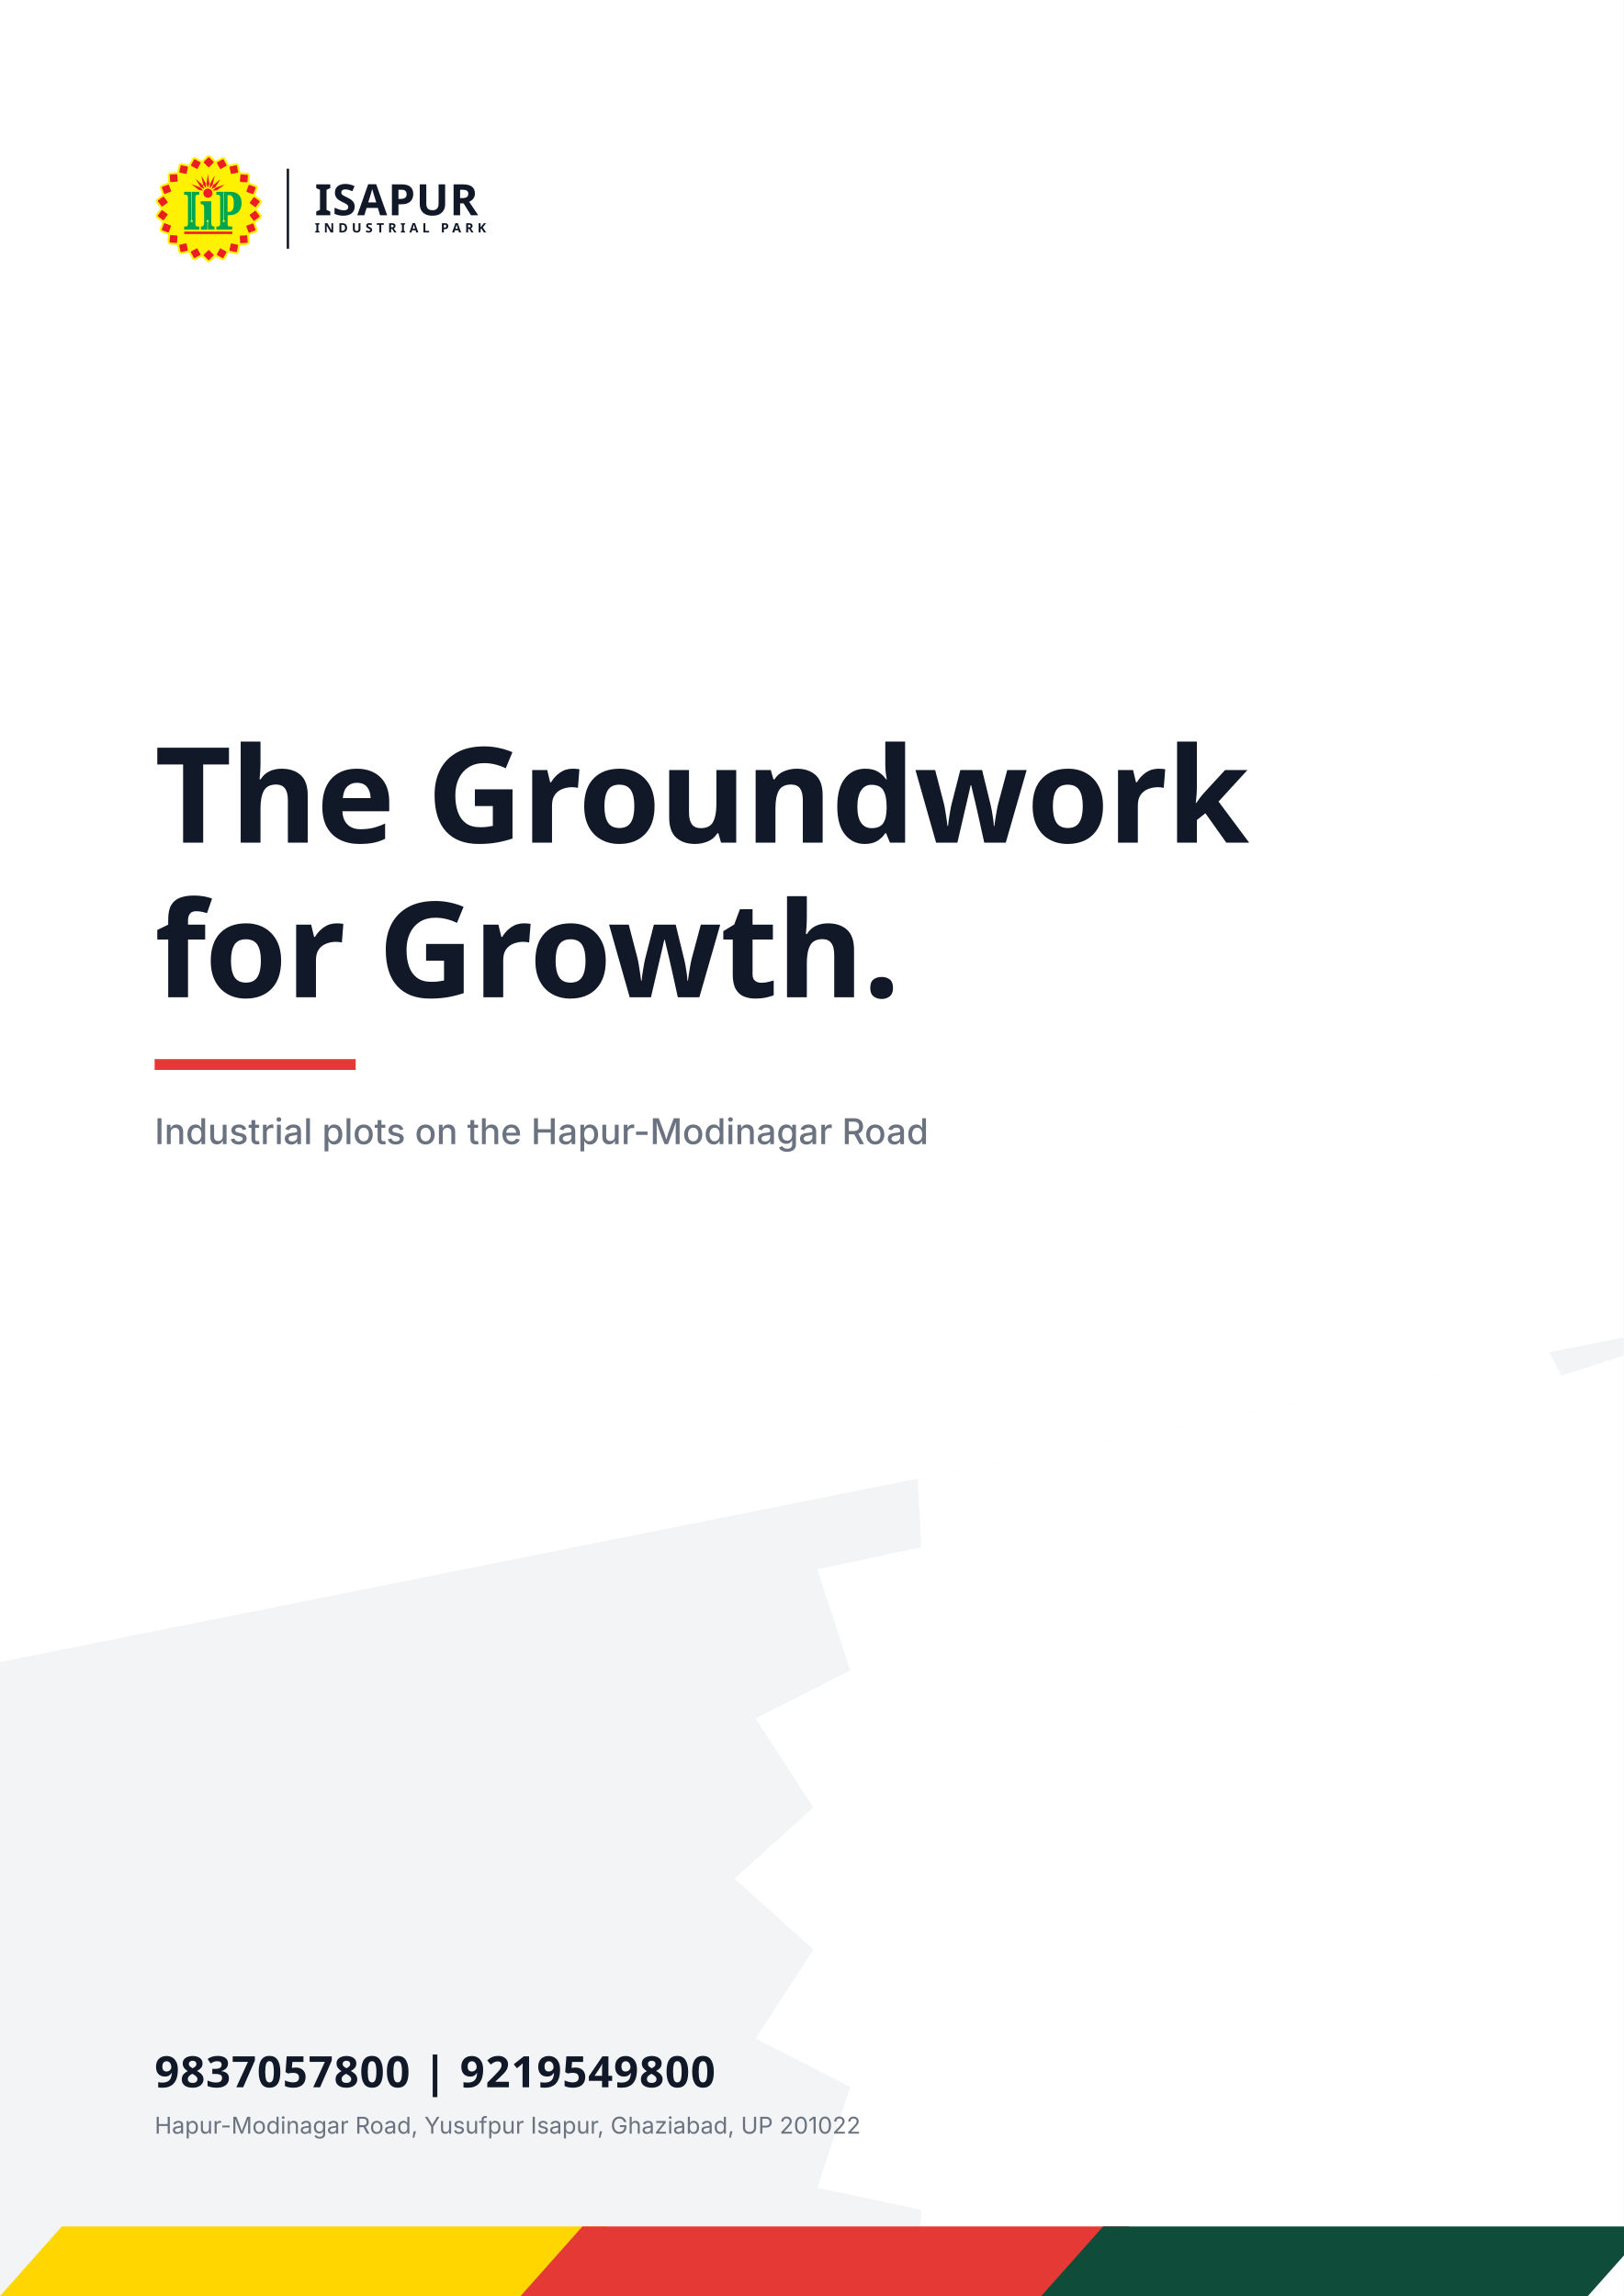
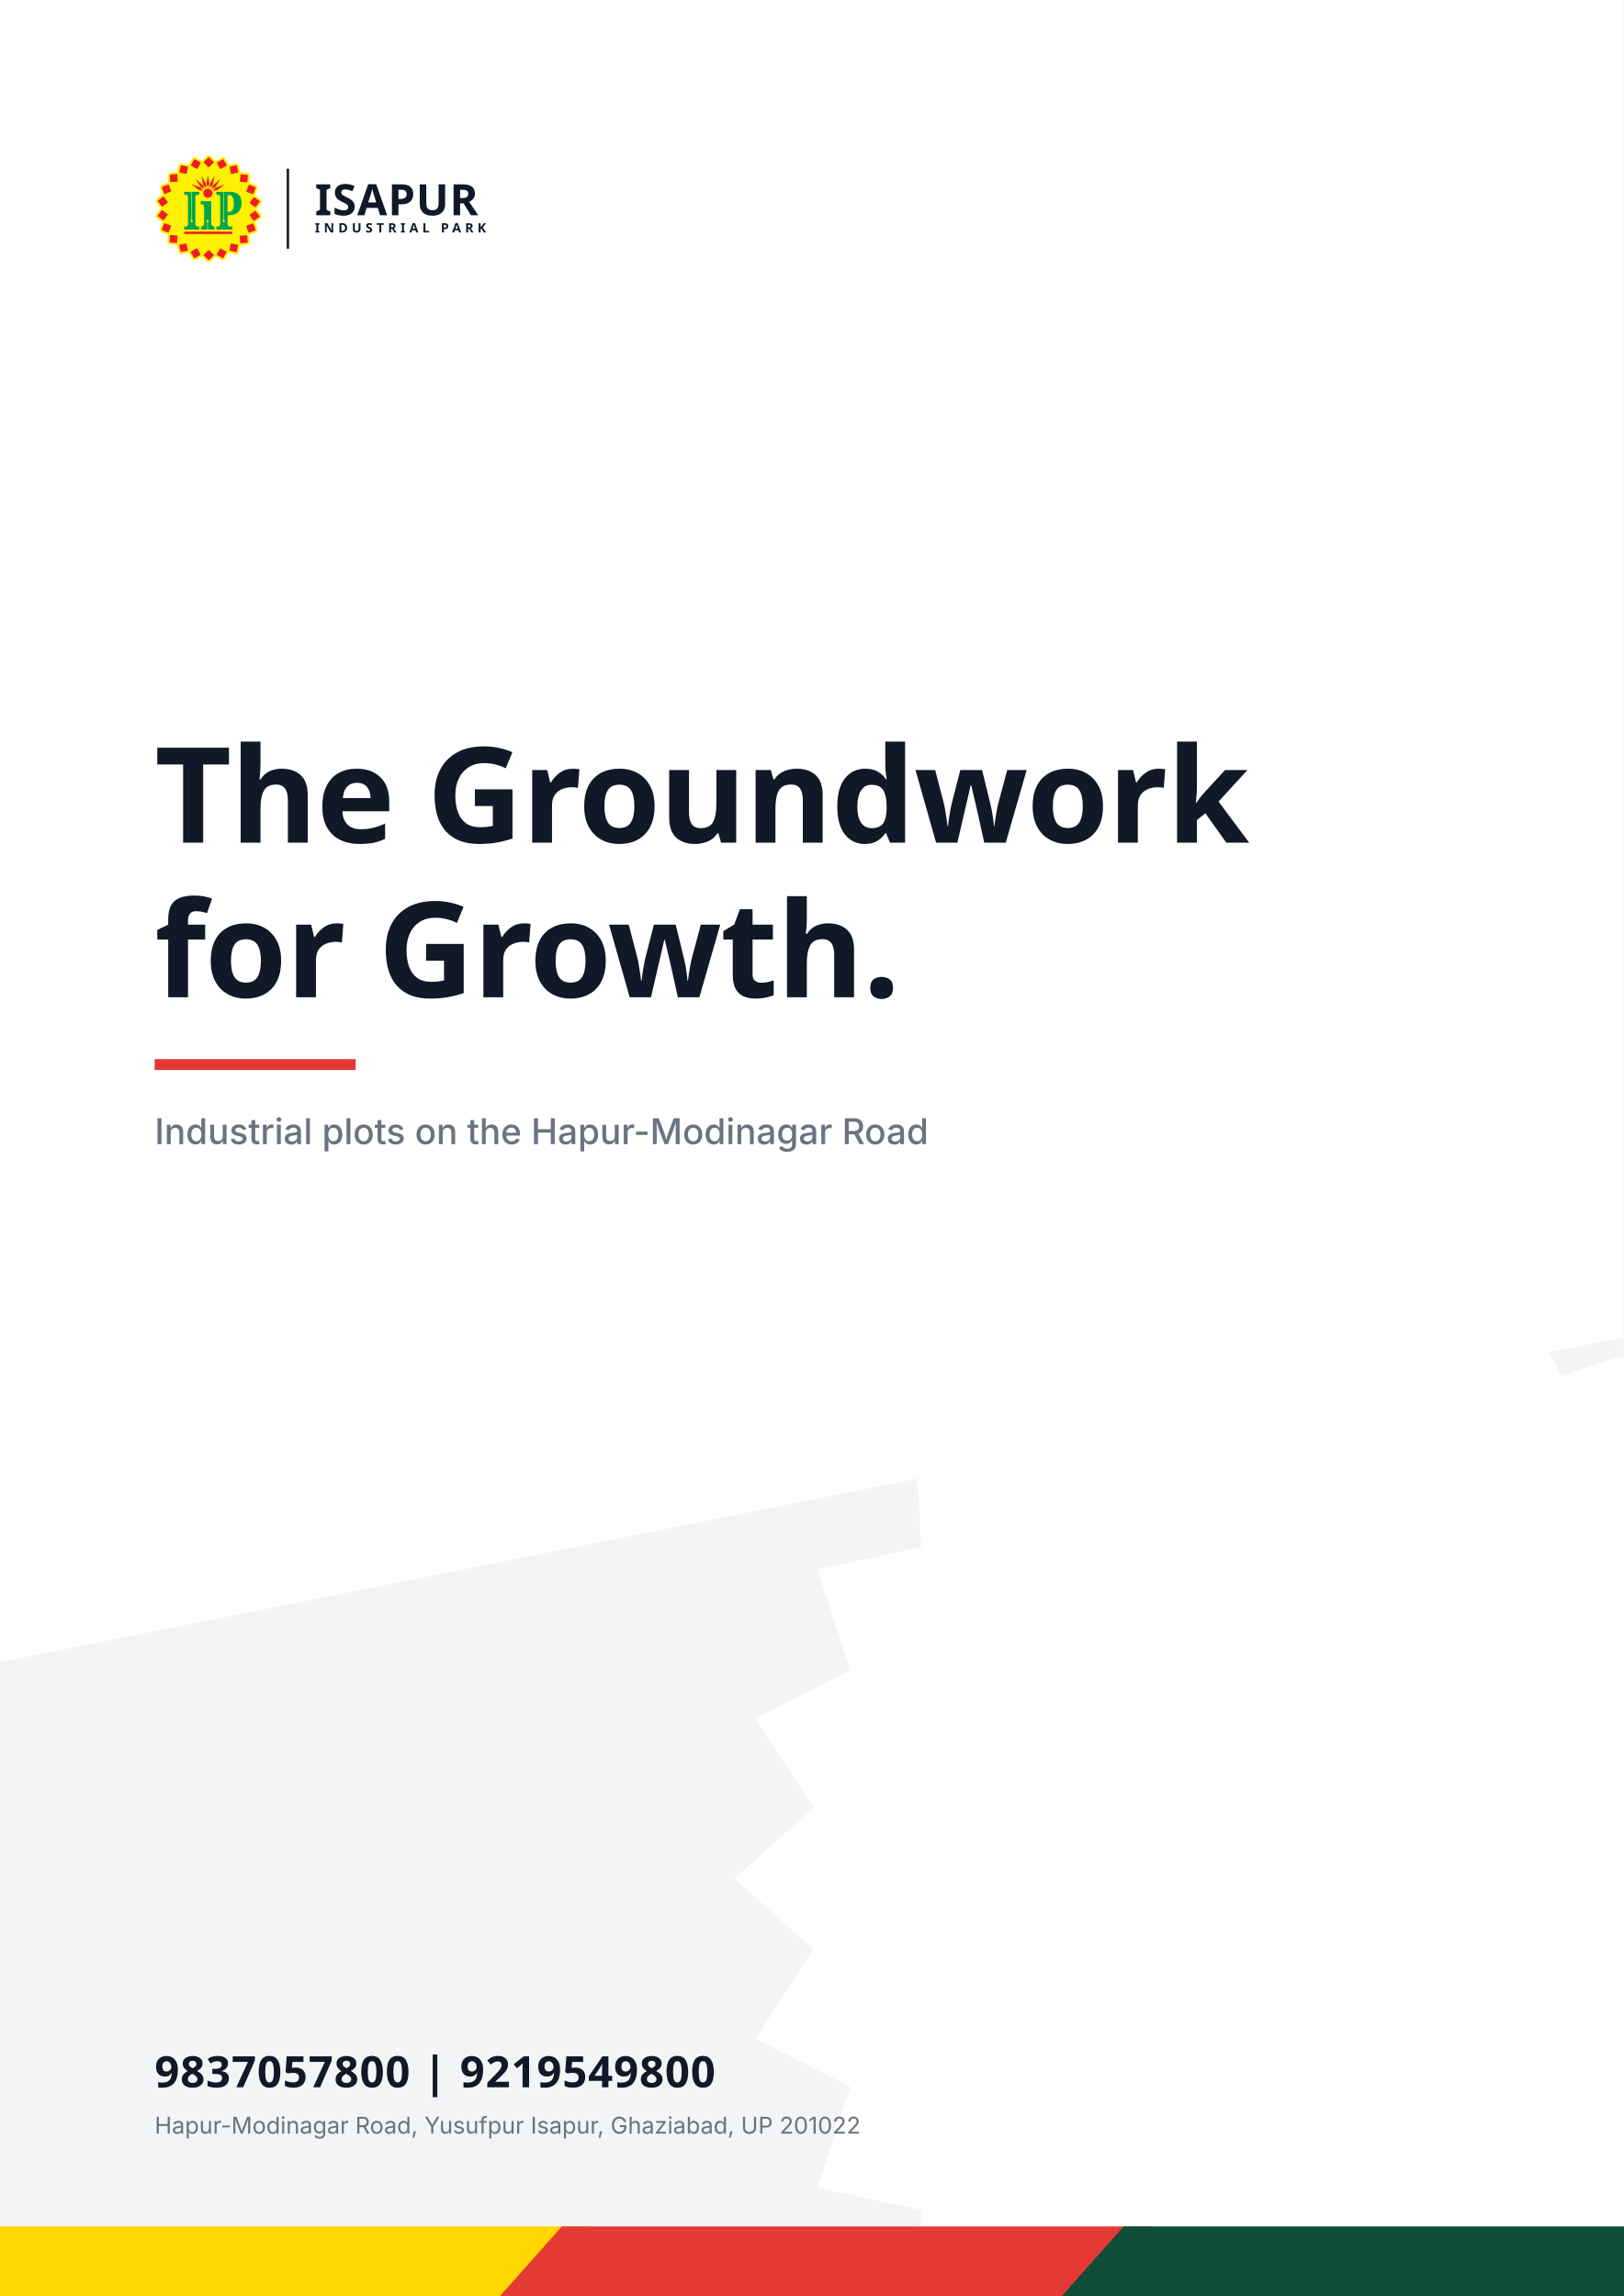
<svg xmlns="http://www.w3.org/2000/svg" xmlns:xlink="http://www.w3.org/1999/xlink" viewBox="0 0 2100 2970" width="210mm" height="297mm">
  <defs>
    <path id="iip-b-base" d="M1472 18 L1467 21 L1463 21 L1446 31 L1315 162 L1313 167 L1308 172 L1299 170 L1292 163 L1281 158 L1277 154 L1257 146 L1253 142 L1236 134 L1217 121 L1209 119 L1205 115 L1188 107 L1184 103 L1170 98 L1151 85 L1131 75 L1127 75 L1122 72 L1088 72 L1083 75 L1074 76 L1070 80 L1059 85 L1042 102 L1036 111 L1010 161 L1006 165 L998 182 L994 186 L993 192 L988 198 L974 227 L967 234 L966 240 L961 246 L960 252 L951 266 L950 278 L942 285 L924 276 L917 276 L903 270 L887 270 L876 264 L863 264 L858 261 L851 261 L846 258 L836 258 L831 255 L821 255 L816 252 L809 252 L792 246 L779 246 L774 243 L767 243 L750 237 L725 237 L720 240 L707 243 L690 253 L676 267 L671 278 L666 284 L666 288 L663 293 L663 303 L660 308 L660 315 L654 332 L654 342 L651 347 L648 372 L642 389 L639 414 L630 440 L630 453 L627 458 L627 477 L620 485 L608 486 L605 484 L600 484 L597 486 L545 486 L540 489 L512 489 L507 492 L452 492 L447 495 L428 495 L423 498 L416 498 L399 505 L390 511 L376 525 L369 539 L369 543 L363 557 L363 603 L366 608 L366 651 L369 656 L369 693 L372 698 L372 741 L375 746 L378 765 L369 774 L362 774 L348 780 L341 780 L330 786 L326 786 L315 792 L293 798 L267 810 L260 810 L243 819 L230 822 L219 828 L212 828 L207 831 L203 831 L177 844 L160 861 L150 878 L150 882 L144 896 L144 915 L147 920 L147 930 L156 950 L156 954 L159 959 L162 972 L168 983 L171 996 L177 1007 L177 1011 L180 1016 L183 1029 L189 1040 L192 1053 L198 1064 L201 1077 L210 1094 L213 1104 L203 1115 L198 1117 L188 1127 L177 1132 L167 1142 L156 1147 L146 1157 L141 1159 L110 1184 L87 1198 L80 1205 L63 1216 L49 1230 L43 1239 L36 1256 L36 1263 L33 1268 L33 1290 L36 1295 L36 1302 L40 1313 L44 1317 L49 1328 L65 1347 L73 1361 L83 1371 L91 1385 L98 1392 L103 1403 L113 1413 L124 1430 L134 1440 L151 1466 L169 1481 L169 1485 L142 1512 L119 1547 L97 1572 L89 1586 L79 1596 L71 1610 L64 1617 L62 1622 L40 1650 L30 1676 L30 1701 L33 1706 L36 1719 L43 1733 L60 1750 L65 1752 L75 1762 L80 1764 L87 1771 L92 1773 L99 1780 L104 1782 L111 1789 L116 1791 L123 1798 L128 1800 L135 1807 L164 1827 L177 1840 L188 1845 L195 1852 L206 1857 L216 1868 L204 1889 L204 1893 L198 1904 L195 1917 L189 1928 L189 1932 L183 1943 L180 1956 L174 1967 L171 1980 L165 1991 L165 1995 L162 2000 L159 2013 L153 2024 L150 2037 L144 2048 L144 2064 L141 2069 L141 2073 L144 2078 L144 2094 L154 2114 L165 2128 L185 2141 L189 2141 L200 2147 L222 2153 L248 2165 L255 2165 L272 2174 L285 2177 L296 2183 L300 2183 L311 2189 L324 2192 L335 2198 L339 2198 L344 2201 L351 2201 L356 2204 L366 2204 L373 2210 L372 2226 L369 2231 L369 2253 L366 2258 L366 2298 L363 2303 L363 2334 L360 2339 L360 2382 L357 2387 L357 2418 L360 2423 L360 2433 L370 2453 L384 2467 L407 2480 L414 2480 L419 2483 L441 2483 L446 2486 L483 2486 L488 2489 L522 2489 L527 2492 L561 2492 L566 2495 L617 2496 L624 2504 L624 2523 L627 2528 L627 2538 L630 2543 L630 2550 L633 2555 L633 2565 L639 2582 L639 2592 L642 2597 L642 2607 L645 2612 L645 2619 L648 2624 L648 2634 L654 2651 L654 2664 L657 2669 L660 2688 L670 2711 L684 2728 L702 2740 L711 2741 L716 2744 L756 2744 L761 2741 L786 2738 L803 2732 L813 2732 L830 2726 L855 2723 L860 2720 L867 2720 L884 2714 L909 2711 L914 2708 L918 2708 L923 2705 L930 2705 L935 2701 L939 2701 L944 2706 L948 2714 L948 2718 L966 2750 L967 2756 L971 2760 L979 2777 L983 2781 L994 2804 L1002 2816 L1003 2822 L1007 2826 L1018 2849 L1022 2853 L1039 2885 L1050 2896 L1067 2906 L1071 2906 L1085 2912 L1113 2912 L1118 2909 L1131 2906 L1184 2878 L1188 2874 L1229 2854 L1248 2841 L1283 2824 L1296 2811 L1305 2809 L1310 2814 L1312 2819 L1449 2956 L1460 2963 L1464 2963 L1469 2966 L1476 2966 L1481 2969 L1506 2969 L1511 2966 L1524 2963 L1532 2957 L1538 2956 L1682 2813 L1698 2824 L1730 2841 L1734 2845 L1742 2847 L1761 2860 L1775 2865 L1779 2869 L1802 2880 L1814 2888 L1820 2889 L1827 2896 L1853 2909 L1857 2909 L1862 2912 L1878 2912 L1881 2914 L1886 2914 L1889 2912 L1902 2912 L1913 2906 L1917 2906 L1925 2902 L1945 2882 L1950 2871 L1955 2865 L1956 2859 L1960 2855 L1968 2838 L1972 2834 L1980 2817 L1984 2813 L1995 2790 L1999 2786 L2013 2757 L2017 2753 L2018 2747 L2023 2741 L2037 2709 L2045 2702 L2049 2702 L2069 2711 L2076 2711 L2081 2714 L2091 2714 L2096 2717 L2103 2717 L2108 2720 L2115 2720 L2132 2726 L2145 2726 L2150 2729 L2160 2729 L2177 2735 L2190 2735 L2207 2741 L2220 2741 L2237 2747 L2262 2747 L2267 2744 L2280 2741 L2294 2734 L2311 2717 L2321 2697 L2321 2690 L2324 2685 L2324 2678 L2330 2661 L2330 2651 L2336 2634 L2336 2624 L2339 2619 L2339 2612 L2345 2595 L2345 2582 L2351 2568 L2351 2555 L2354 2550 L2354 2540 L2357 2535 L2357 2525 L2360 2520 L2360 2507 L2366 2500 L2412 2501 L2417 2498 L2454 2498 L2459 2495 L2505 2495 L2510 2492 L2541 2492 L2546 2489 L2565 2489 L2594 2476 L2608 2462 L2609 2456 L2614 2450 L2621 2436 L2621 2426 L2624 2421 L2624 2399 L2621 2394 L2621 2357 L2618 2352 L2618 2309 L2615 2304 L2615 2267 L2612 2262 L2612 2237 L2609 2232 L2608 2216 L2615 2210 L2628 2210 L2648 2201 L2655 2201 L2660 2198 L2673 2195 L2690 2186 L2703 2183 L2714 2177 L2721 2177 L2738 2168 L2769 2159 L2780 2153 L2784 2153 L2795 2147 L2799 2147 L2810 2140 L2827 2123 L2840 2094 L2840 2060 L2837 2055 L2837 2048 L2825 2022 L2819 2000 L2813 1989 L2810 1976 L2801 1959 L2789 1919 L2783 1908 L2783 1904 L2774 1884 L2774 1880 L2784 1869 L2810 1852 L2820 1842 L2825 1840 L2844 1824 L2858 1816 L2865 1809 L2891 1792 L2901 1782 L2927 1765 L2938 1754 L2944 1745 L2945 1736 L2951 1725 L2951 1715 L2954 1710 L2954 1706 L2951 1701 L2951 1688 L2938 1659 L2928 1649 L2914 1626 L2907 1619 L2899 1605 L2889 1595 L2881 1581 L2874 1574 L2866 1560 L2856 1550 L2839 1524 L2815 1503 L2815 1499 L2820 1494 L2825 1492 L2839 1478 L2841 1473 L2851 1463 L2853 1458 L2878 1427 L2886 1413 L2908 1388 L2916 1374 L2926 1364 L2931 1353 L2941 1343 L2947 1334 L2954 1314 L2954 1280 L2947 1260 L2933 1240 L2916 1229 L2906 1219 L2892 1211 L2879 1198 L2868 1193 L2858 1183 L2844 1175 L2837 1168 L2820 1157 L2798 1138 L2778 1127 L2771 1119 L2771 1115 L2776 1109 L2783 1095 L2786 1082 L2792 1071 L2795 1058 L2801 1047 L2804 1034 L2810 1023 L2813 1010 L2819 999 L2822 986 L2828 975 L2831 962 L2837 951 L2837 947 L2843 933 L2843 896 L2833 873 L2822 859 L2817 857 L2810 850 L2799 843 L2786 840 L2760 828 L2729 819 L2721 813 L2717 813 L2712 810 L2690 804 L2679 798 L2657 792 L2640 783 L2621 780 L2612 771 L2612 767 L2615 762 L2615 755 L2618 750 L2618 722 L2621 717 L2621 674 L2624 669 L2624 635 L2627 630 L2627 590 L2630 585 L2630 569 L2627 564 L2627 557 L2617 534 L2597 514 L2577 504 L2570 504 L2565 501 L2534 501 L2529 498 L2489 498 L2484 495 L2456 495 L2451 492 L2405 492 L2400 489 L2381 489 L2376 492 L2370 491 L2363 483 L2363 467 L2360 462 L2360 452 L2354 435 L2351 410 L2345 393 L2342 368 L2339 363 L2339 356 L2333 339 L2333 329 L2330 324 L2330 317 L2327 312 L2324 293 L2321 288 L2321 284 L2316 278 L2311 267 L2300 256 L2291 250 L2268 240 L2231 240 L2220 246 L2204 246 L2190 252 L2180 252 L2175 255 L2165 255 L2160 258 L2150 258 L2145 261 L2120 264 L2115 267 L2108 267 L2091 273 L2081 273 L2076 276 L2069 276 L2048 285 L2040 278 L2036 263 L2028 251 L2023 237 L2019 233 L1997 192 L1996 186 L1989 179 L1969 138 L1965 134 L1948 102 L1934 88 L1917 78 L1913 78 L1899 72 L1877 72 L1872 75 L1865 75 L1860 78 L1856 78 L1842 85 L1838 89 L1824 94 L1805 107 L1782 118 L1778 122 L1755 133 L1751 137 L1737 142 L1718 155 L1701 163 L1694 170 L1682 177 L1674 170 L1672 165 L1662 155 L1660 150 L1577 67 L1572 65 L1541 31 L1515 18Z" />
    <path id="iip-b-red" d="M1489 2637 L1479 2642 L1361 2760 L1356 2767 L1355 2776 L1358 2787 L1479 2908 L1490 2913 L1496 2913 L1504 2910 L1626 2789 L1631 2779 L1631 2771 L1626 2761 L1503 2639Z M1811 2592 L1805 2595 L1795 2607 L1792 2615 L1777 2640 L1754 2684 L1746 2695 L1745 2700 L1717 2749 L1717 2765 L1722 2772 L1729 2777 L1745 2785 L1748 2788 L1755 2790 L1765 2797 L1822 2827 L1867 2853 L1876 2857 L1889 2857 L1900 2848 L1978 2707 L1982 2698 L1982 2685 L1977 2677 L1970 2672 L1964 2670 L1961 2667 L1930 2651 L1896 2631 L1892 2630 L1871 2617 L1861 2613 L1840 2600 L1823 2592Z M1169 2590 L1161 2590 L1140 2600 L1126 2609 L1122 2610 L1071 2639 L1065 2641 L1040 2656 L1028 2661 L1024 2665 L1018 2667 L1004 2676 L999 2686 L999 2694 L1003 2704 L1073 2830 L1075 2837 L1082 2848 L1091 2855 L1104 2856 L1120 2849 L1137 2838 L1178 2817 L1183 2813 L1216 2796 L1219 2793 L1232 2788 L1243 2780 L1253 2776 L1261 2769 L1265 2762 L1264 2747 L1259 2740 L1245 2712 L1242 2709 L1222 2670 L1218 2665 L1197 2624 L1193 2620 L1192 2615 L1183 2599 L1175 2592Z M2112 2455 L2105 2461 L2100 2474 L2094 2507 L2088 2528 L2085 2548 L2083 2551 L2082 2562 L2078 2574 L2075 2595 L2073 2598 L2069 2621 L2067 2624 L2067 2644 L2074 2652 L2082 2656 L2128 2665 L2136 2668 L2151 2670 L2155 2672 L2224 2686 L2228 2688 L2234 2688 L2247 2692 L2255 2691 L2262 2687 L2265 2684 L2270 2672 L2274 2648 L2276 2645 L2285 2599 L2290 2581 L2291 2571 L2297 2550 L2298 2539 L2301 2531 L2301 2526 L2303 2523 L2304 2503 L2301 2497 L2296 2491 L2257 2481 L2219 2474 L2138 2455 L2131 2455 L2128 2453 L2118 2453Z M874 2455 L867 2452 L855 2452 L831 2458 L825 2458 L808 2463 L742 2476 L735 2479 L728 2479 L719 2482 L714 2482 L711 2484 L691 2487 L682 2496 L679 2502 L681 2523 L683 2526 L686 2546 L689 2553 L691 2569 L696 2586 L697 2597 L702 2614 L702 2620 L707 2637 L714 2675 L719 2683 L724 2687 L736 2690 L784 2680 L788 2678 L817 2673 L825 2670 L832 2670 L835 2668 L841 2668 L849 2665 L904 2654 L915 2645 L917 2639 L917 2627 L911 2605 L911 2598 L909 2596 L908 2585 L906 2582 L904 2567 L900 2554 L898 2539 L895 2531 L893 2516 L888 2499 L881 2463Z M2550 2232 L2538 2227 L2529 2227 L2514 2229 L2468 2231 L2458 2233 L2395 2236 L2364 2239 L2354 2246 L2351 2253 L2350 2262 L2352 2281 L2352 2303 L2354 2313 L2354 2332 L2358 2368 L2358 2389 L2361 2415 L2361 2429 L2364 2435 L2371 2443 L2378 2445 L2393 2445 L2419 2442 L2440 2442 L2495 2437 L2541 2435 L2554 2433 L2559 2431 L2567 2421 L2568 2415 L2567 2383 L2561 2319 L2561 2297 L2558 2270 L2558 2254 L2555 2238Z M433 2224 L426 2232 L423 2248 L422 2276 L420 2287 L420 2308 L417 2329 L412 2405 L413 2413 L416 2419 L425 2426 L434 2428 L448 2428 L460 2430 L557 2436 L584 2439 L603 2439 L610 2436 L617 2429 L621 2402 L621 2384 L623 2375 L623 2357 L626 2333 L626 2317 L628 2307 L628 2289 L631 2260 L631 2251 L626 2239 L616 2233 L569 2229 L525 2227 L458 2221 L441 2221Z M816 2128 L816 2189 L819 2192 L2141 2192 L2144 2190 L2145 2187 L2145 2131 L2142 2126 L818 2126Z M2715 1902 L2699 1902 L2664 1916 L2658 1917 L2656 1919 L2650 1920 L2640 1925 L2628 1928 L2618 1933 L2612 1934 L2567 1952 L2545 1959 L2539 1962 L2534 1968 L2532 1973 L2532 1986 L2535 1992 L2535 1996 L2538 1999 L2538 2003 L2550 2032 L2556 2052 L2562 2065 L2562 2069 L2565 2073 L2575 2103 L2578 2108 L2580 2117 L2585 2127 L2586 2133 L2592 2146 L2602 2154 L2614 2155 L2699 2123 L2705 2122 L2707 2120 L2751 2105 L2755 2102 L2776 2095 L2784 2085 L2785 2071 L2783 2068 L2783 2064 L2765 2019 L2764 2013 L2754 1989 L2752 1980 L2748 1973 L2733 1929 L2730 1925 L2726 1912 L2720 1905Z M269 1896 L259 1903 L252 1919 L251 1925 L249 1927 L245 1941 L234 1967 L234 1971 L231 1975 L216 2019 L213 2023 L209 2037 L198 2064 L199 2079 L205 2087 L212 2091 L231 2097 L249 2105 L255 2106 L259 2109 L265 2110 L278 2116 L287 2118 L297 2123 L305 2125 L307 2127 L327 2133 L331 2136 L337 2137 L344 2141 L351 2142 L355 2145 L367 2149 L379 2149 L385 2146 L391 2140 L399 2119 L401 2117 L402 2110 L425 2052 L425 2048 L428 2044 L438 2014 L441 2009 L443 2000 L449 1988 L452 1978 L452 1970 L448 1960 L443 1956 L402 1941 L400 1939 L389 1936 L281 1895Z M103 1568 L91 1582 L92 1584 L104 1570Z M2782 1552 L2774 1552 L2764 1557 L2689 1613 L2664 1630 L2655 1638 L2653 1638 L2629 1657 L2625 1663 L2624 1673 L2628 1684 L2657 1722 L2659 1727 L2676 1748 L2725 1816 L2732 1823 L2739 1825 L2750 1824 L2771 1810 L2883 1728 L2893 1719 L2897 1711 L2896 1699 L2888 1686 L2874 1669 L2858 1645 L2849 1635 L2847 1630 L2814 1587 L2811 1581 L2801 1569 L2801 1567 L2792 1557Z M206 1535 L195 1539 L187 1546 L185 1551 L163 1578 L161 1583 L90 1676 L87 1682 L86 1691 L90 1702 L114 1721 L124 1727 L130 1733 L136 1736 L226 1805 L235 1809 L242 1809 L252 1805 L257 1800 L341 1687 L353 1673 L359 1662 L359 1649 L351 1638 L260 1571 L226 1544 L215 1537Z M2740 1177 L2733 1181 L2726 1189 L2654 1286 L2639 1304 L2639 1306 L2634 1311 L2628 1321 L2627 1335 L2631 1343 L2636 1348 L2759 1439 L2765 1445 L2773 1449 L2786 1449 L2793 1445 L2800 1437 L2801 1434 L2849 1372 L2849 1370 L2894 1312 L2900 1300 L2900 1294 L2897 1285 L2890 1278 L2762 1182 L2753 1177Z M246 1160 L236 1161 L229 1165 L166 1212 L138 1231 L97 1262 L92 1267 L89 1276 L90 1287 L95 1295 L138 1352 L138 1354 L173 1400 L187 1421 L195 1429 L204 1433 L215 1432 L225 1426 L260 1399 L266 1396 L323 1353 L351 1334 L359 1325 L362 1317 L362 1312 L359 1303 L354 1298 L352 1293 L347 1288 L328 1260 L306 1232 L261 1169 L255 1163Z M1463 939 L1439 943 L1426 947 L1411 954 L1392 966 L1373 985 L1362 1000 L1354 1016 L1347 1038 L1345 1051 L1345 1080 L1352 1109 L1363 1132 L1381 1154 L1392 1164 L1411 1177 L1437 1187 L1452 1190 L1481 1191 L1504 1187 L1533 1175 L1552 1162 L1571 1142 L1588 1112 L1593 1097 L1596 1077 L1596 1053 L1594 1038 L1587 1015 L1584 1012 L1580 1002 L1572 990 L1550 967 L1529 953 L1503 943 L1479 939Z M2604 837 L2594 846 L2586 870 L2571 906 L2569 915 L2566 919 L2561 936 L2534 1006 L2535 1019 L2540 1027 L2549 1032 L2560 1035 L2562 1037 L2599 1051 L2608 1053 L2612 1056 L2618 1057 L2623 1060 L2632 1062 L2647 1069 L2656 1071 L2660 1074 L2666 1075 L2705 1090 L2715 1090 L2721 1087 L2729 1078 L2729 1075 L2733 1068 L2734 1062 L2736 1060 L2736 1057 L2787 924 L2789 916 L2788 909 L2782 899 L2766 891 L2757 889 L2753 886 L2747 885 L2622 837Z M1925 833 L1921 832 L1895 841 L1891 841 L1864 851 L1845 856 L1840 859 L1818 865 L1791 875 L1787 875 L1775 880 L1771 880 L1769 882 L1687 908 L1673 921 L1608 992 L1608 995 L1623 996 L1635 993 L1668 990 L1699 985 L1719 984 L1727 980 L1779 941 L1789 935 L1795 929 L1815 916 L1843 894 L1849 891 L1876 870 L1912 845Z M384 831 L368 831 L317 851 L300 856 L290 861 L259 871 L255 874 L249 875 L239 880 L235 880 L233 882 L210 890 L204 896 L201 902 L201 915 L210 937 L210 941 L215 951 L218 963 L221 967 L222 973 L233 999 L235 1008 L239 1015 L241 1024 L254 1056 L254 1059 L257 1063 L258 1070 L265 1080 L273 1084 L282 1084 L304 1077 L306 1075 L312 1074 L341 1062 L347 1061 L406 1038 L431 1030 L448 1022 L454 1013 L454 1000 L431 940 L419 904 L414 894 L401 855 L394 839Z M1023 822 L1028 828 L1044 841 L1072 861 L1075 865 L1120 898 L1123 902 L1130 906 L1218 975 L1229 978 L1296 987 L1302 989 L1310 989 L1322 992 L1336 991 L1336 989 L1313 964 L1312 961 L1265 908 L1259 903 L1220 890 L1216 887 L1195 881 L1176 873 L1170 872 L1168 870 L1159 868 L1128 856 L1068 836 L1057 831 L1051 830 L1046 827 L1031 822Z M1811 685 L1809 685 L1799 694 L1796 695 L1761 725 L1734 745 L1720 758 L1717 759 L1615 843 L1605 868 L1602 871 L1601 878 L1597 885 L1581 928 L1578 932 L1573 946 L1574 951 L1586 947 L1602 937 L1672 901 L1681 892 L1756 774 L1768 758 L1770 752 L1793 719 L1794 715 L1811 690Z M1136 679 L1135 681 L1145 697 L1146 701 L1164 727 L1171 741 L1175 745 L1190 771 L1194 775 L1195 779 L1217 812 L1218 816 L1235 841 L1258 880 L1265 889 L1266 893 L1332 931 L1369 950 L1370 944 L1331 842 L1312 824 L1291 808 L1287 803 L1252 774 L1249 773 L1246 769 L1138 679Z M1654 585 L1645 598 L1626 631 L1625 635 L1604 669 L1601 677 L1592 690 L1526 805 L1524 852 L1524 921 L1526 923 L1600 840 L1604 832 L1610 805 L1610 799 L1613 791 L1614 780 L1617 773 L1620 751 L1624 739 L1625 727 L1628 720 L1632 696 L1635 687 L1635 681 L1637 677 L1637 671 L1641 659 L1643 643 L1649 621 L1649 614 L1652 606 L1655 588Z M1291 584 L1290 589 L1293 604 L1295 607 L1295 614 L1302 643 L1305 663 L1307 667 L1308 678 L1314 702 L1314 709 L1317 718 L1317 723 L1319 726 L1322 748 L1325 756 L1326 767 L1329 776 L1329 782 L1331 786 L1339 831 L1342 837 L1361 858 L1362 861 L1384 885 L1405 911 L1409 914 L1410 917 L1417 922 L1419 920 L1417 804 L1293 585Z M1471 550 L1465 574 L1464 588 L1458 618 L1458 628 L1455 638 L1446 702 L1440 730 L1439 748 L1437 751 L1433 783 L1430 795 L1430 807 L1433 812 L1434 819 L1437 823 L1452 868 L1454 870 L1459 887 L1464 897 L1465 903 L1470 912 L1473 910 L1478 895 L1480 893 L1482 884 L1486 877 L1498 840 L1511 808 L1511 792 L1508 782 L1508 774 L1506 771 L1505 754 L1499 726 L1499 716 L1493 688 L1493 679 L1491 675 L1484 623 L1481 613 L1478 584 L1476 581 L1474 561Z M2372 552 L2367 563 L2363 629 L2358 678 L2358 699 L2355 720 L2355 735 L2361 747 L2370 752 L2392 753 L2402 755 L2457 758 L2468 760 L2513 762 L2524 764 L2547 764 L2553 761 L2559 755 L2561 750 L2562 729 L2564 723 L2567 663 L2573 604 L2573 572 L2570 566 L2560 558 L2512 554 L2492 554 L2483 552 L2467 552 L2402 546 L2384 546Z M616 543 L605 540 L595 540 L569 543 L548 543 L522 546 L507 546 L496 548 L447 550 L427 554 L422 559 L418 569 L418 580 L420 595 L420 617 L423 644 L423 659 L426 683 L427 718 L429 741 L432 749 L437 754 L446 758 L488 756 L500 754 L520 754 L532 752 L618 747 L630 741 L635 733 L635 702 L632 676 L632 656 L630 650 L629 611 L625 559 L622 550Z M2262 298 L2257 296 L2244 296 L2188 309 L2178 310 L2175 312 L2156 315 L2152 317 L2082 331 L2077 334 L2070 342 L2070 364 L2072 367 L2078 401 L2081 408 L2082 419 L2088 440 L2088 448 L2099 492 L2101 508 L2106 524 L2113 531 L2124 534 L2138 532 L2142 530 L2152 529 L2156 527 L2176 524 L2179 522 L2189 521 L2193 519 L2286 500 L2296 497 L2303 491 L2307 482 L2307 476 L2300 445 L2300 439 L2298 437 L2290 393 L2285 377 L2282 357 L2279 350 L2279 342 L2277 339 L2277 334 L2274 326 L2273 315 L2269 305Z M721 301 L718 306 L716 316 L714 319 L714 326 L696 403 L696 410 L693 416 L690 437 L688 440 L682 469 L682 483 L686 490 L692 495 L729 504 L735 504 L738 506 L743 506 L820 524 L830 525 L837 528 L858 532 L869 532 L874 530 L881 524 L887 507 L887 501 L892 483 L893 472 L905 424 L905 416 L907 413 L913 382 L916 374 L920 352 L919 342 L914 335 L903 329 L743 294 L731 294Z M1891 129 L1878 130 L1871 135 L1819 162 L1816 165 L1795 175 L1774 188 L1746 202 L1729 212 L1723 218 L1721 224 L1722 238 L1741 271 L1742 275 L1745 278 L1747 285 L1754 295 L1778 341 L1781 344 L1786 356 L1793 366 L1803 386 L1810 392 L1817 395 L1825 395 L1841 388 L1844 385 L1912 349 L1922 342 L1936 336 L1939 333 L1977 313 L1985 305 L1986 289 L1983 281 L1979 276 L1965 248 L1961 244 L1960 239 L1915 159 L1908 144 L1898 132Z M1099 128 L1093 130 L1086 137 L1075 156 L1055 195 L1052 198 L1025 249 L1011 272 L1003 290 L1003 297 L1007 306 L1012 311 L1025 317 L1028 320 L1066 341 L1072 343 L1075 346 L1097 357 L1100 360 L1143 382 L1146 385 L1162 393 L1173 394 L1183 389 L1192 376 L1199 361 L1215 334 L1218 326 L1221 323 L1222 319 L1225 316 L1242 283 L1247 276 L1249 270 L1265 244 L1269 235 L1269 222 L1263 212 L1242 201 L1239 198 L1218 188 L1215 185 L1189 172 L1120 133 L1109 128Z M1491 72 L1482 75 L1357 199 L1356 217 L1362 227 L1476 341 L1485 347 L1497 348 L1503 346 L1625 225 L1629 220 L1631 214 L1631 206 L1624 194 L1504 75Z" />
    <path id="iip-b-green" d="M2039 2694 L2037 2695 L2035 2702 L2035 2712 L2037 2710 L2037 2702 L2040 2697Z M2359 2496 L2359 2520 L2361 2499Z M625 2490 L623 2500 L625 2523Z M2622 2397 L2621 2399 L2623 2421 L2624 2399Z M1274 1287 L1271 1294 L1272 1366 L1278 1369 L1298 1369 L1310 1371 L1330 1380 L1341 1387 L1353 1400 L1362 1422 L1366 1456 L1366 1886 L1363 1922 L1355 1948 L1347 1960 L1335 1971 L1313 1982 L1296 1985 L1283 1985 L1279 1986 L1276 1989 L1276 2065 L1278 2067 L1286 2068 L1446 2068 L1452 2067 L1454 2065 L1454 1866 L1437 1852 L1433 1844 L1432 1831 L1434 1823 L1446 1809 L1457 1805 L1468 1805 L1482 1812 L1487 1818 L1492 1830 L1492 1839 L1487 1852 L1470 1866 L1471 2067 L1650 2067 L1653 2061 L1652 1988 L1647 1985 L1632 1985 L1620 1983 L1604 1977 L1593 1970 L1578 1955 L1571 1940 L1566 1920 L1564 1899 L1563 1289 L1560 1287Z M34 1268 L33 1289 L35 1291 L36 1289Z M1707 1027 L1703 1033 L1704 1107 L1706 1109 L1757 1109 L1768 1111 L1777 1115 L1794 1127 L1802 1142 L1807 1160 L1809 1181 L1809 1906 L1808 1923 L1803 1949 L1798 1960 L1787 1973 L1775 1980 L1759 1985 L1708 1985 L1704 1988 L1704 2066 L1707 2068 L2139 2068 L2142 2065 L2143 2061 L2143 1993 L2141 1987 L2132 1985 L2062 1985 L2052 1983 L2034 1974 L2023 1960 L2018 1946 L2015 1928 L2014 1905 L2015 1676 L2018 1673 L2022 1672 L2032 1673 L2092 1671 L2143 1665 L2188 1655 L2222 1643 L2254 1627 L2296 1598 L2321 1574 L2339 1552 L2357 1523 L2368 1501 L2369 1495 L2372 1491 L2384 1456 L2393 1417 L2393 1409 L2396 1397 L2396 1385 L2399 1365 L2399 1304 L2397 1298 L2393 1254 L2391 1251 L2391 1246 L2385 1222 L2374 1190 L2359 1159 L2351 1146 L2330 1118 L2317 1104 L2296 1087 L2272 1071 L2256 1062 L2250 1061 L2224 1049 L2171 1035 L2128 1029 L2112 1029 L2097 1027 L1920 1027 L1915 1031 L1915 1800 L1916 1804 L1925 1810 L1933 1818 L1938 1831 L1938 1839 L1933 1851 L1924 1860 L1916 1864 L1905 1865 L1892 1861 L1883 1852 L1878 1840 L1878 1829 L1882 1819 L1890 1810 L1900 1804 L1900 1031 L1896 1027Z M2018 1118 L2063 1118 L2088 1122 L2105 1128 L2126 1141 L2144 1159 L2149 1168 L2153 1172 L2169 1209 L2178 1246 L2184 1298 L2184 1396 L2178 1445 L2167 1490 L2153 1522 L2142 1538 L2125 1555 L2111 1565 L2096 1572 L2082 1576 L2080 1578 L2042 1583 L2017 1582 L2013 1577 L2013 1123Z M819 1027 L815 1030 L814 1035 L815 1107 L817 1109 L873 1109 L880 1110 L890 1115 L905 1128 L913 1143 L918 1159 L920 1182 L920 1923 L918 1928 L918 1937 L909 1961 L905 1967 L891 1979 L875 1985 L823 1985 L818 1986 L815 1989 L815 2065 L819 2068 L1227 2068 L1231 2065 L1232 2055 L1231 1989 L1228 1986 L1221 1985 L1170 1985 L1154 1979 L1147 1974 L1137 1962 L1130 1947 L1127 1932 L1125 1899 L1125 1209 L1127 1160 L1129 1156 L1130 1147 L1136 1132 L1147 1119 L1161 1111 L1170 1109 L1229 1109 L1231 1107 L1231 1030 L1227 1027 L1035 1027 L1031 1030 L1030 1797 L1031 1804 L1041 1811 L1049 1819 L1053 1831 L1053 1838 L1049 1850 L1042 1858 L1031 1864 L1019 1865 L1005 1859 L997 1851 L993 1839 L993 1830 L997 1819 L1004 1811 L1015 1804 L1016 1794 L1015 1031 L1011 1027Z M2839 888 L2838 892 L2840 895 L2842 908 L2843 896Z M367 620 L366 645 L367 650 L369 651Z" />
  </defs>
  <rect width="2100" height="2970" fill="#FFFFFF" />
  <polygon points="0,2150 2100,1730 2100,2970 0,2970" fill="#F2F4F6" />
  <clipPath id="fcl">
    <polygon points="0,2150 2100,1730 2100,2970 0,2970" />
  </clipPath>
  <g clip-path="url(#fcl)">
    <polygon points="1750.00,1630.00 1841.89,1732.02 1957.06,1657.26 2019.41,1779.59 2150.00,1737.18 2178.57,1871.48 2315.69,1864.31 2308.52,2001.43 2442.82,2030.00 2400.41,2160.59 2522.74,2222.94 2447.98,2338.11 2550.00,2430.00 2447.98,2521.89 2522.74,2637.06 2400.41,2699.41 2442.82,2830.00 2308.52,2858.57 2315.69,2995.69 2178.57,2988.52 2150.00,3122.82 2019.41,3080.41 1957.06,3202.74 1841.89,3127.98 1750.00,3230.00 1658.11,3127.98 1542.94,3202.74 1480.59,3080.41 1350.00,3122.82 1321.43,2988.52 1184.31,2995.69 1191.48,2858.57 1057.18,2830.00 1099.59,2699.41 977.26,2637.06 1052.02,2521.89 950.00,2430.00 1052.02,2338.11 977.26,2222.94 1099.59,2160.59 1057.18,2030.00 1191.48,2001.43 1184.31,1864.31 1321.43,1871.48 1350.00,1737.18 1480.59,1779.59 1542.94,1657.26 1658.11,1732.02" fill="#FFFFFF" />
  </g>
  <g id="badge-fo" transform="translate(200.00 200.00) scale(0.04685)">
    <use href="#iip-b-base" xlink:href="#iip-b-base" fill="#FEF102" fill-rule="evenodd" />
    <use href="#iip-b-red" xlink:href="#iip-b-red" fill="#EE1D23" fill-rule="evenodd" />
    <use href="#iip-b-green" xlink:href="#iip-b-green" fill="#00A54F" fill-rule="evenodd" />
  </g>
  <rect x="370.80" y="218.20" width="3.08" height="103.60" fill="#111827" />
  <text x="407.20" y="278.47" font-family="Montserrat, sans-serif" font-weight="800" font-size="56.00" letter-spacing="1.12" fill="#111827">ISAPUR</text>
  <text x="407.20" y="300.73" font-family="Montserrat, sans-serif" font-weight="600" font-size="16.80" letter-spacing="5.04" fill="#111827">INDUSTRIAL PARK</text>
  <text x="200.00" y="1090.00" font-family="Montserrat, sans-serif" font-weight="800" font-size="172.00" letter-spacing="-1.72" fill="#111827">The Groundwork</text>
  <text x="200.00" y="1290.00" font-family="Montserrat, sans-serif" font-weight="800" font-size="172.00" letter-spacing="-1.72" fill="#111827">for Growth.</text>
  <rect x="200" y="1370" width="260" height="14" fill="#E53935" />
  <text x="200.00" y="1480.00" font-family="Inter, sans-serif" font-weight="500" font-size="46.00" fill="#6B7280">Industrial plots on the Hapur-Modinagar Road</text>
  <text x="200.00" y="2700.00" font-family="Montserrat, sans-serif" font-weight="800" font-size="56.00" letter-spacing="1.12" fill="#111827">9837057800  |  9219549800</text>
  <text x="200.00" y="2760.00" font-family="Inter, sans-serif" font-weight="400" font-size="30.00" fill="#6B7280">Hapur-Modinagar Road, Yusufpur Isapur, Ghaziabad, UP 201022</text>
-   <polygon points="80.0,2880.0 787.0,2880.0 707.0,2970.0 0.0,2970.0" fill="#FFD600" />
-   <polygon points="753.3,2880.0 1460.3,2880.0 1380.3,2970.0 673.3,2970.0" fill="#E53935" />
-   <polygon points="1426.7,2880.0 2133.7,2880.0 2053.7,2970.0 1346.7,2970.0" fill="#0F4D3A" />
+   <polygon points="0.0,2880.0 763.0,2880.0 683.0,2970.0 -80.0,2970.0" fill="#FFD600" />
+   <polygon points="726.7,2880.0 1489.7,2880.0 1409.7,2970.0 646.7,2970.0" fill="#E53935" />
+   <polygon points="1453.3,2880.0 2216.3,2880.0 2136.3,2970.0 1373.3,2970.0" fill="#0F4D3A" />
</svg>
